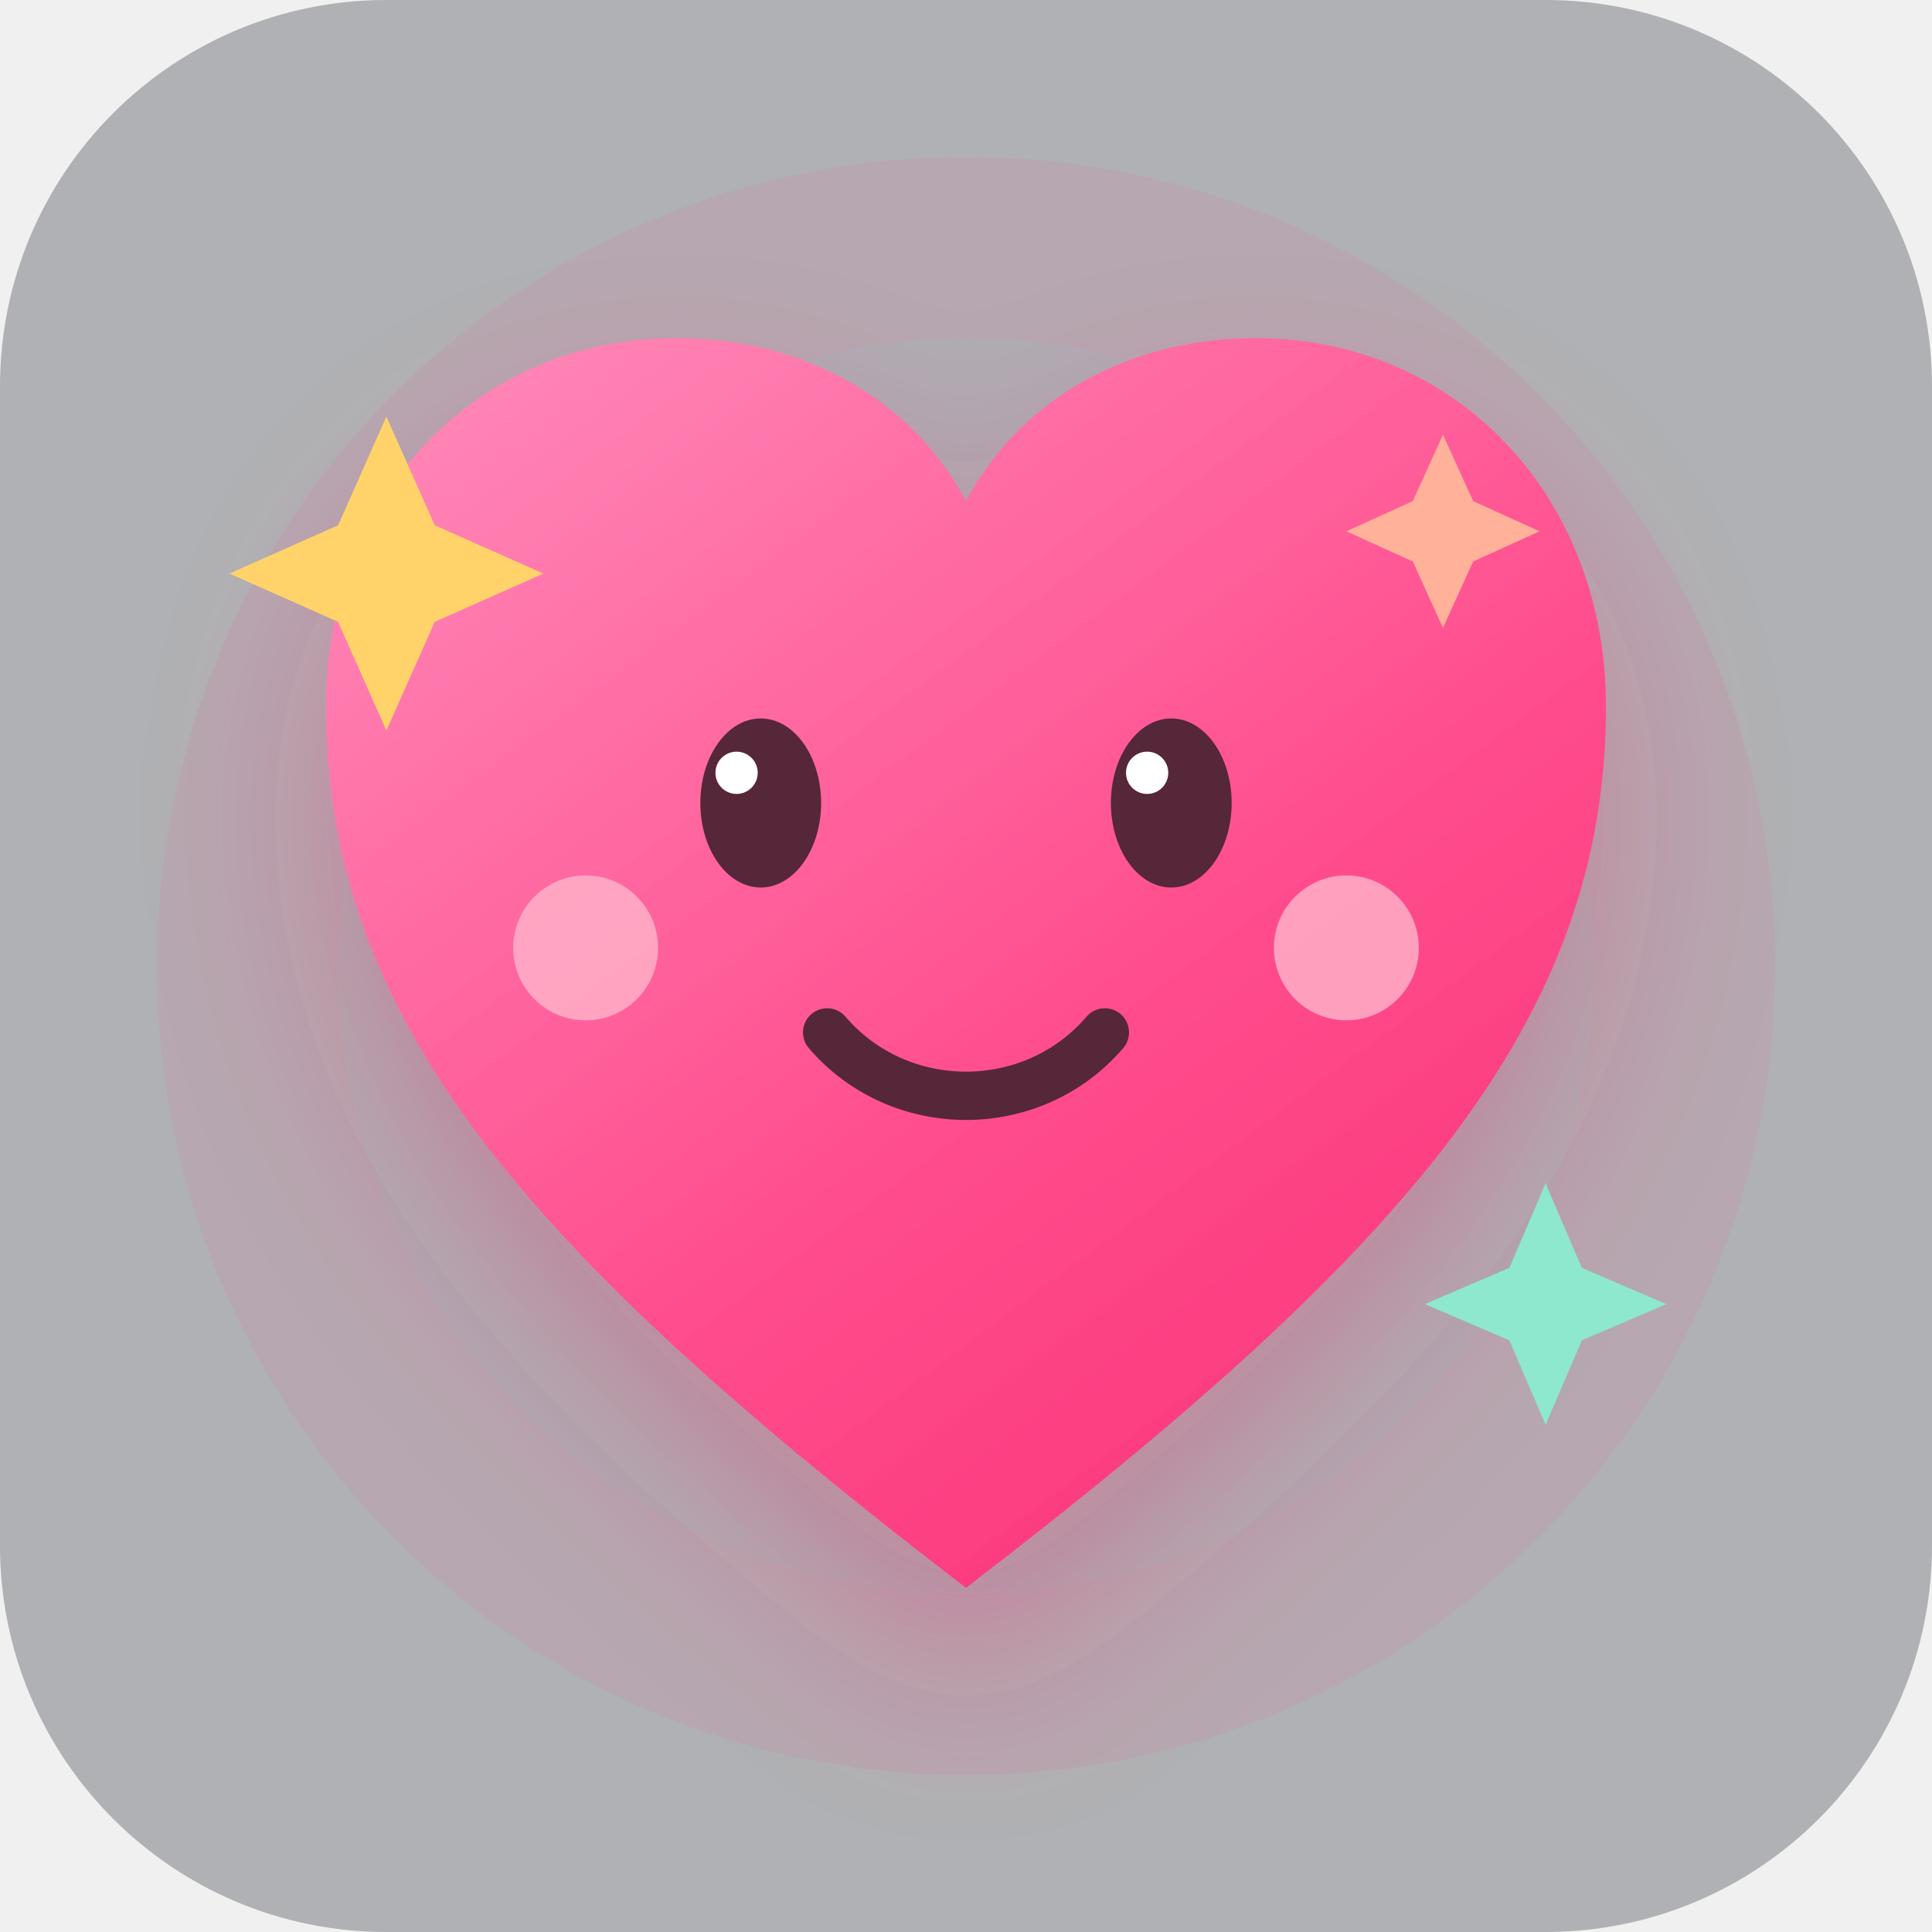
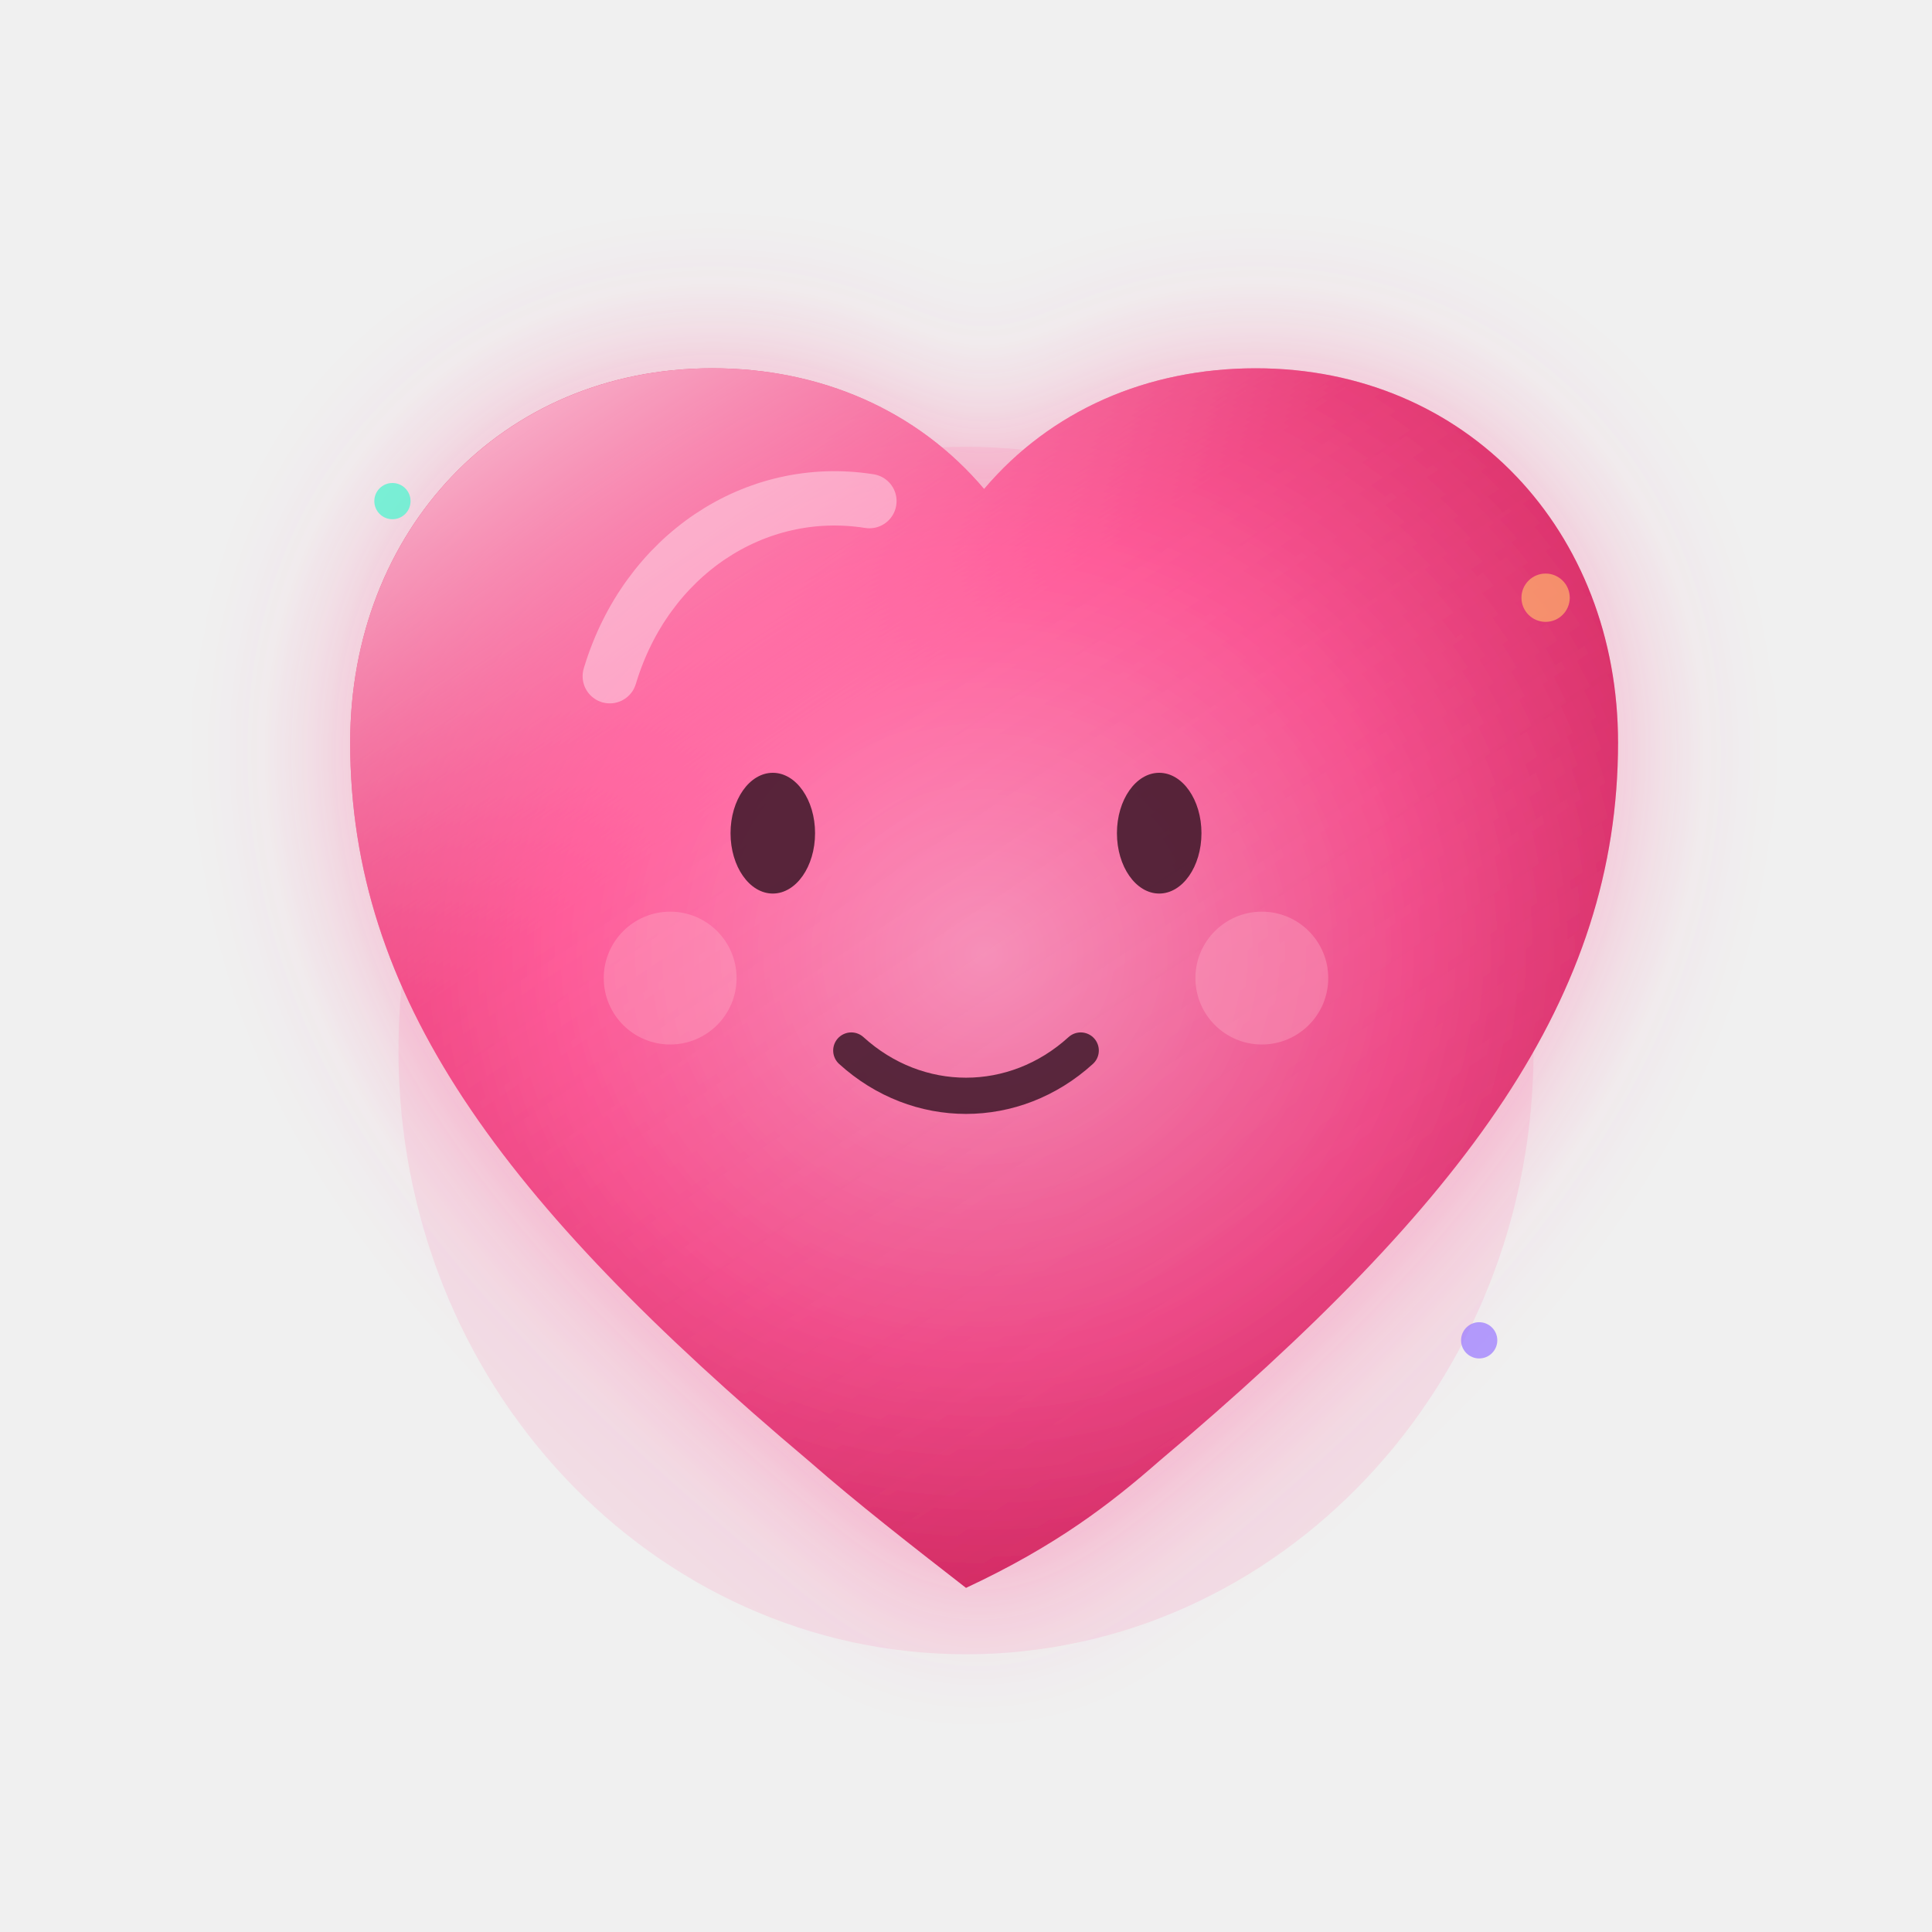
<svg xmlns="http://www.w3.org/2000/svg" viewBox="0 0 320 320" role="img" aria-labelledby="title desc">
  <defs>
-     <linearGradient id="heartGradient" x1="80" y1="58" x2="242" y2="276" gradientUnits="userSpaceOnUse">
-       <stop offset="0" stop-color="#ff86b7" />
-       <stop offset="0.55" stop-color="#ff4d8d" />
-       <stop offset="1" stop-color="#f82f73" />
+     <radialGradient id="heartGlow" cx="50%" cy="48%" r="58%">
+       <stop offset="0" stop-color="#ff9fc6" />
+       <stop offset="0.58" stop-color="#ff4f91" />
+       <stop offset="1" stop-color="#db235f" />
+     </radialGradient>
+     <linearGradient id="heartShade" x1="95" y1="56" x2="230" y2="258" gradientUnits="userSpaceOnUse">
+       <stop offset="0" stop-color="#ffd2e3" stop-opacity="0.84" />
+       <stop offset="0.32" stop-color="#ff7fb1" stop-opacity="0.28" />
+       <stop offset="1" stop-color="#7c1237" stop-opacity="0.18" />
    </linearGradient>
-     <filter id="softShadow" x="-20%" y="-20%" width="140%" height="145%">
-       <feDropShadow dx="0" dy="16" stdDeviation="14" flood-color="#e52d69" flood-opacity="0.28" />
+     <filter id="outerGlow" x="-35%" y="-35%" width="170%" height="180%">
+       <feGaussianBlur in="SourceAlpha" stdDeviation="12" result="blur" />
+       <feFlood flood-color="#ff4f91" flood-opacity="0.42" />
+       <feComposite in2="blur" operator="in" result="glow" />
+       <feMerge>
+         <feMergeNode in="glow" />
+         <feMergeNode in="SourceGraphic" />
+       </feMerge>
    </filter>
  </defs>
-   <rect width="320" height="320" rx="64" fill="#0b0d18" opacity="0.28" />
-   <circle cx="160" cy="160" r="134" fill="#ff2f7d" opacity="0.08" />
-   <circle cx="160" cy="160" r="104" fill="#5bf2d1" opacity="0.06" />
-   <g filter="url(#softShadow)">
-     <path d="M160 263C87 207 54 169 54 117c0-35 25-61 58-61 21 0 39 10 48 27 9-17 27-27 48-27 33 0 58 26 58 61 0 52-33 90-106 146Z" fill="url(#heartGradient)" />
+   <ellipse cx="160" cy="174" rx="94" ry="100" fill="#ff4f91" opacity="0.12" />
+   <g filter="url(#outerGlow)">
+     <path d="M160 263c-9-7-18-14-26-21C83 199 58 165 58 123c0-35 25-62 60-62 18 0 34 7 45 20 11-13 27-20 45-20 35 0 60 27 60 62 0 42-25 76-76 119-8 7-17 14-32 21Z" fill="url(#heartGlow)" />
+     <path d="M160 263c-9-7-18-14-26-21C83 199 58 165 58 123c0-35 25-62 60-62 18 0 34 7 45 20 11-13 27-20 45-20 35 0 60 27 60 62 0 42-25 76-76 119-8 7-17 14-32 21Z" fill="url(#heartShade)" />
  </g>
-   <ellipse cx="126" cy="133" rx="10" ry="14" fill="#552738" />
-   <ellipse cx="194" cy="133" rx="10" ry="14" fill="#552738" />
-   <circle cx="122" cy="128" r="3.5" fill="#fff" />
-   <circle cx="190" cy="128" r="3.5" fill="#fff" />
-   <path d="M137 171c12 14 34 14 46 0" fill="none" stroke="#552738" stroke-width="8" stroke-linecap="round" />
-   <circle cx="97" cy="157" r="12" fill="#ffb2c9" opacity="0.82" />
-   <circle cx="223" cy="157" r="12" fill="#ffb2c9" opacity="0.82" />
-   <path d="M64 69l8 18 18 8-18 8-8 18-8-18-18-8 18-8 8-18Z" fill="#ffd36a" />
-   <path d="M256 196l6 14 14 6-14 6-6 14-6-14-14-6 14-6 6-14Z" fill="#8ee8cd" />
-   <path d="M239 72l5 11 11 5-11 5-5 11-5-11-11-5 11-5 5-11Z" fill="#ffb199" />
+   <path d="M101 112c6-20 24-32 43-29" fill="none" stroke="#ffe4ef" stroke-width="9" stroke-linecap="round" opacity="0.48" />
+   <ellipse cx="128" cy="138" rx="7" ry="10" fill="#3d1728" opacity="0.86" />
+   <ellipse cx="192" cy="138" rx="7" ry="10" fill="#3d1728" opacity="0.86" />
+   <path d="M141 174c11 10 27 10 38 0" fill="none" stroke="#3d1728" stroke-width="6" stroke-linecap="round" opacity="0.84" />
+   <circle cx="111" cy="162" r="11" fill="#ffb3ca" opacity="0.34" />
+   <circle cx="209" cy="162" r="11" fill="#ffb3ca" opacity="0.34" />
+   <circle cx="65" cy="83" r="3" fill="#5bf2d1" opacity="0.8" />
+   <circle cx="256" cy="99" r="4" fill="#ffb36b" opacity="0.7" />
+   <circle cx="245" cy="222" r="3" fill="#9d7cff" opacity="0.74" />
</svg>
